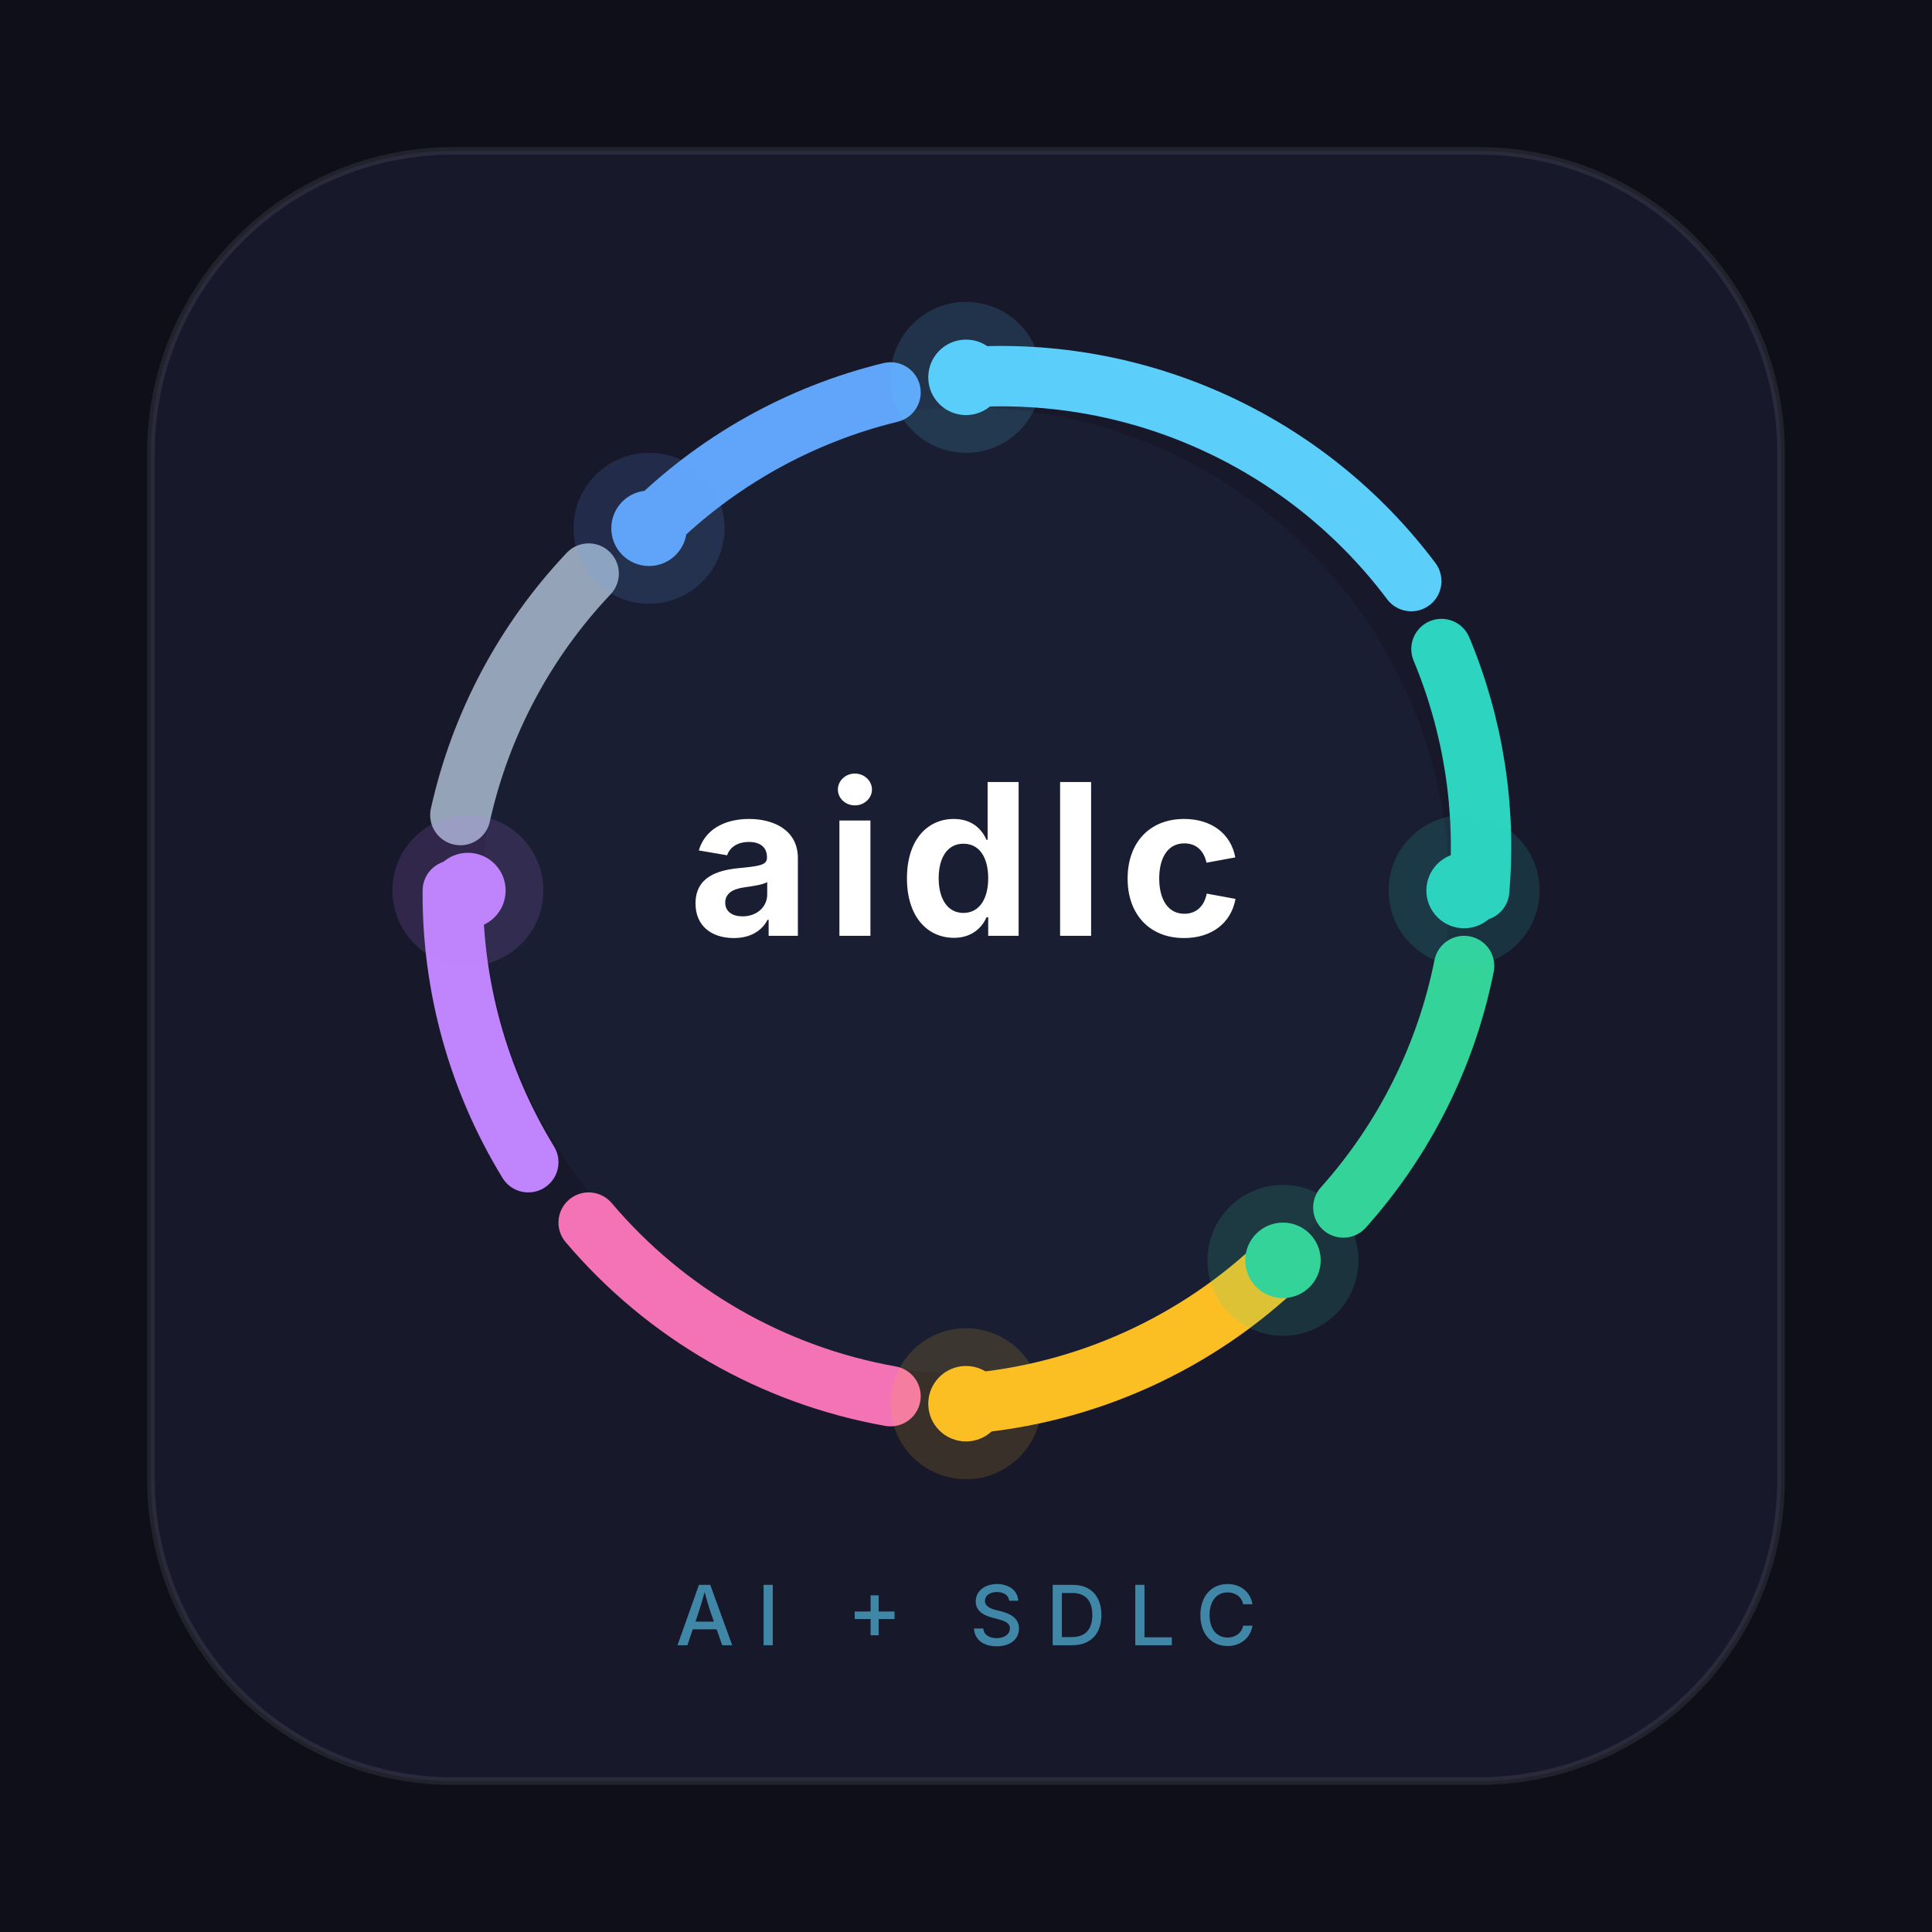
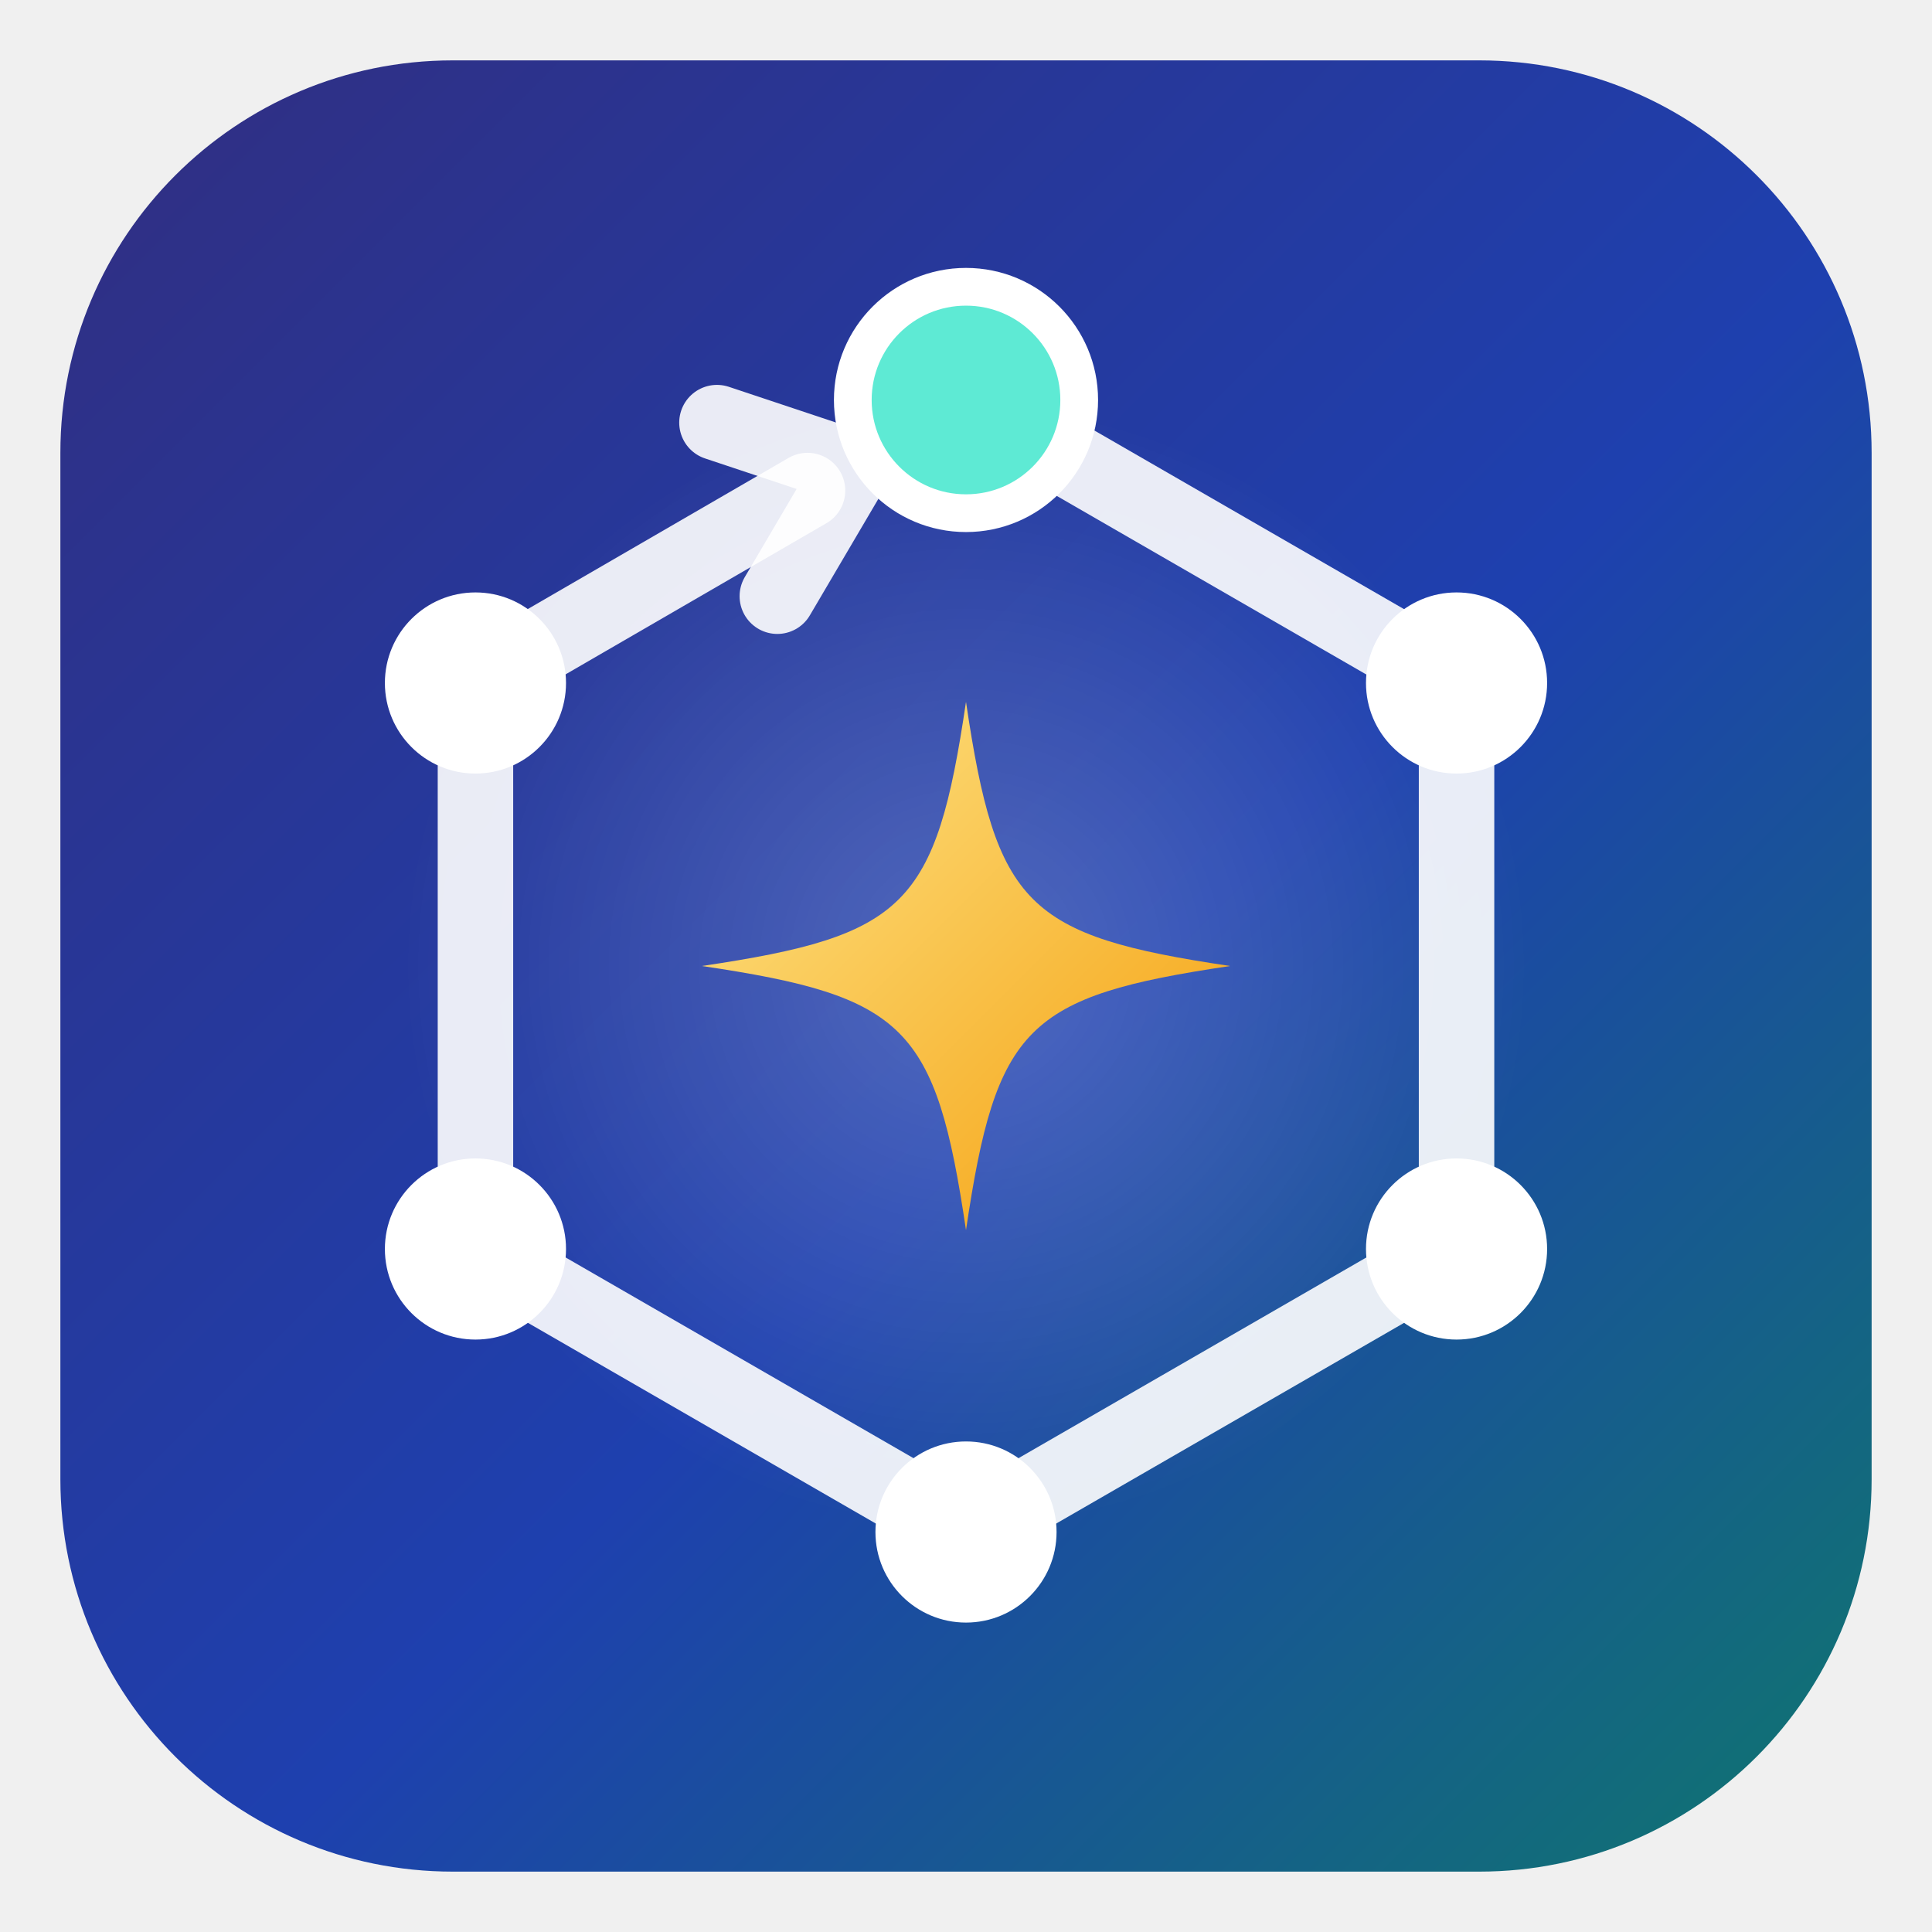
- <svg xmlns="http://www.w3.org/2000/svg" width="256" height="256" viewBox="0 0 256 256">
-   <rect x="0" y="0" width="256" height="256" fill="#0f0f1a" />
-   <rect x="20" y="20" width="216" height="216" rx="40" fill="#1a1a2e" fill-opacity="0.85" stroke="rgba(255,255,255,0.08)" stroke-width="1" />
-   <circle cx="128" cy="118" r="64" fill="#4fc3f7" fill-opacity="0.04" />
-   <path d="M128 50 A68 68 0 0 1 187 77" stroke="#5bcefa" stroke-width="8" fill="none" stroke-linecap="round" />
-   <path d="M191 86 A68 68 0 0 1 196 118" stroke="#2dd4bf" stroke-width="8" fill="none" stroke-linecap="round" />
-   <path d="M194 128 A68 68 0 0 1 178 160" stroke="#34d399" stroke-width="8" fill="none" stroke-linecap="round" />
-   <path d="M170 167 A68 68 0 0 1 128 186" stroke="#fbbf24" stroke-width="8" fill="none" stroke-linecap="round" />
-   <path d="M118 185 A68 68 0 0 1 78 162" stroke="#f472b6" stroke-width="8" fill="none" stroke-linecap="round" />
-   <path d="M70 154 A68 68 0 0 1 60 118" stroke="#c084fc" stroke-width="8" fill="none" stroke-linecap="round" />
-   <path d="M61 108 A68 68 0 0 1 78 76" stroke="#94a3b8" stroke-width="8" fill="none" stroke-linecap="round" />
-   <path d="M86 70 A68 68 0 0 1 118 52" stroke="#60a5fa" stroke-width="8" fill="none" stroke-linecap="round" />
-   <circle cx="128" cy="50" r="5" fill="#5bcefa" />
-   <circle cx="128" cy="50" r="10" fill="#5bcefa" fill-opacity="0.15" />
-   <circle cx="194" cy="118" r="5" fill="#2dd4bf" />
-   <circle cx="194" cy="118" r="10" fill="#2dd4bf" fill-opacity="0.15" />
-   <circle cx="170" cy="167" r="5" fill="#34d399" />
-   <circle cx="170" cy="167" r="10" fill="#34d399" fill-opacity="0.15" />
-   <circle cx="128" cy="186" r="5" fill="#fbbf24" />
-   <circle cx="128" cy="186" r="10" fill="#fbbf24" fill-opacity="0.15" />
-   <circle cx="62" cy="118" r="5" fill="#c084fc" />
-   <circle cx="62" cy="118" r="10" fill="#c084fc" fill-opacity="0.15" />
-   <circle cx="86" cy="70" r="5" fill="#60a5fa" />
-   <circle cx="86" cy="70" r="10" fill="#60a5fa" fill-opacity="0.15" />
-   <text x="128" y="124" text-anchor="middle" font-family="-apple-system, SF Pro Display, Helvetica Neue, sans-serif" font-size="28" font-weight="700" letter-spacing="2" fill="white">aidlc</text>
-   <text x="128" y="218" text-anchor="middle" font-family="-apple-system, SF Pro Display, Helvetica Neue, sans-serif" font-size="11" font-weight="500" letter-spacing="3" fill="#5bcefa" fill-opacity="0.6">AI + SDLC</text>
+ <svg xmlns="http://www.w3.org/2000/svg" width="512" height="512" viewBox="0 0 512 512">
+   <defs>
+     <linearGradient id="bg" x1="0" y1="0" x2="1" y2="1">
+       <stop offset="0" stop-color="#312E81" />
+       <stop offset="0.55" stop-color="#1E40AF" />
+       <stop offset="1" stop-color="#0F766E" />
+     </linearGradient>
+     <radialGradient id="glow" cx="0.5" cy="0.5" r="0.5">
+       <stop offset="0" stop-color="#FFFFFF" stop-opacity="0.22" />
+       <stop offset="1" stop-color="#FFFFFF" stop-opacity="0" />
+     </radialGradient>
+     <linearGradient id="star" x1="0" y1="0" x2="1" y2="1">
+       <stop offset="0" stop-color="#FDE68A" />
+       <stop offset="1" stop-color="#F59E0B" />
+     </linearGradient>
+   </defs>
+   <rect x="16" y="16" width="480" height="480" rx="104" fill="url(#bg)" />
+   <circle cx="256" cy="256" r="150" fill="url(#glow)" />
+   <path d="M256 106 L386 181 L386 331 L256 406 L126 331 L126 181" fill="none" stroke="#FFFFFF" stroke-opacity="0.9" stroke-width="20" stroke-linecap="round" stroke-linejoin="round" />
+   <path d="M126 181 L214 130" fill="none" stroke="#FFFFFF" stroke-opacity="0.9" stroke-width="20" stroke-linecap="round" />
+   <path d="M190 112 L226 124 L206 158" fill="none" stroke="#FFFFFF" stroke-opacity="0.9" stroke-width="20" stroke-linecap="round" stroke-linejoin="round" />
+   <g fill="#FFFFFF">
+     <circle cx="386" cy="181" r="24" />
+     <circle cx="386" cy="331" r="24" />
+     <circle cx="256" cy="406" r="24" />
+     <circle cx="126" cy="331" r="24" />
+     <circle cx="126" cy="181" r="24" />
+   </g>
+   <circle cx="256" cy="106" r="30" fill="#5EEAD4" stroke="#FFFFFF" stroke-width="10" />
+   <path d="M256 186 C264 240 272 248 326 256 C272 264 264 272 256 326 C248 272 240 264 186 256 C240 248 248 240 256 186 Z" fill="url(#star)" />
</svg>
